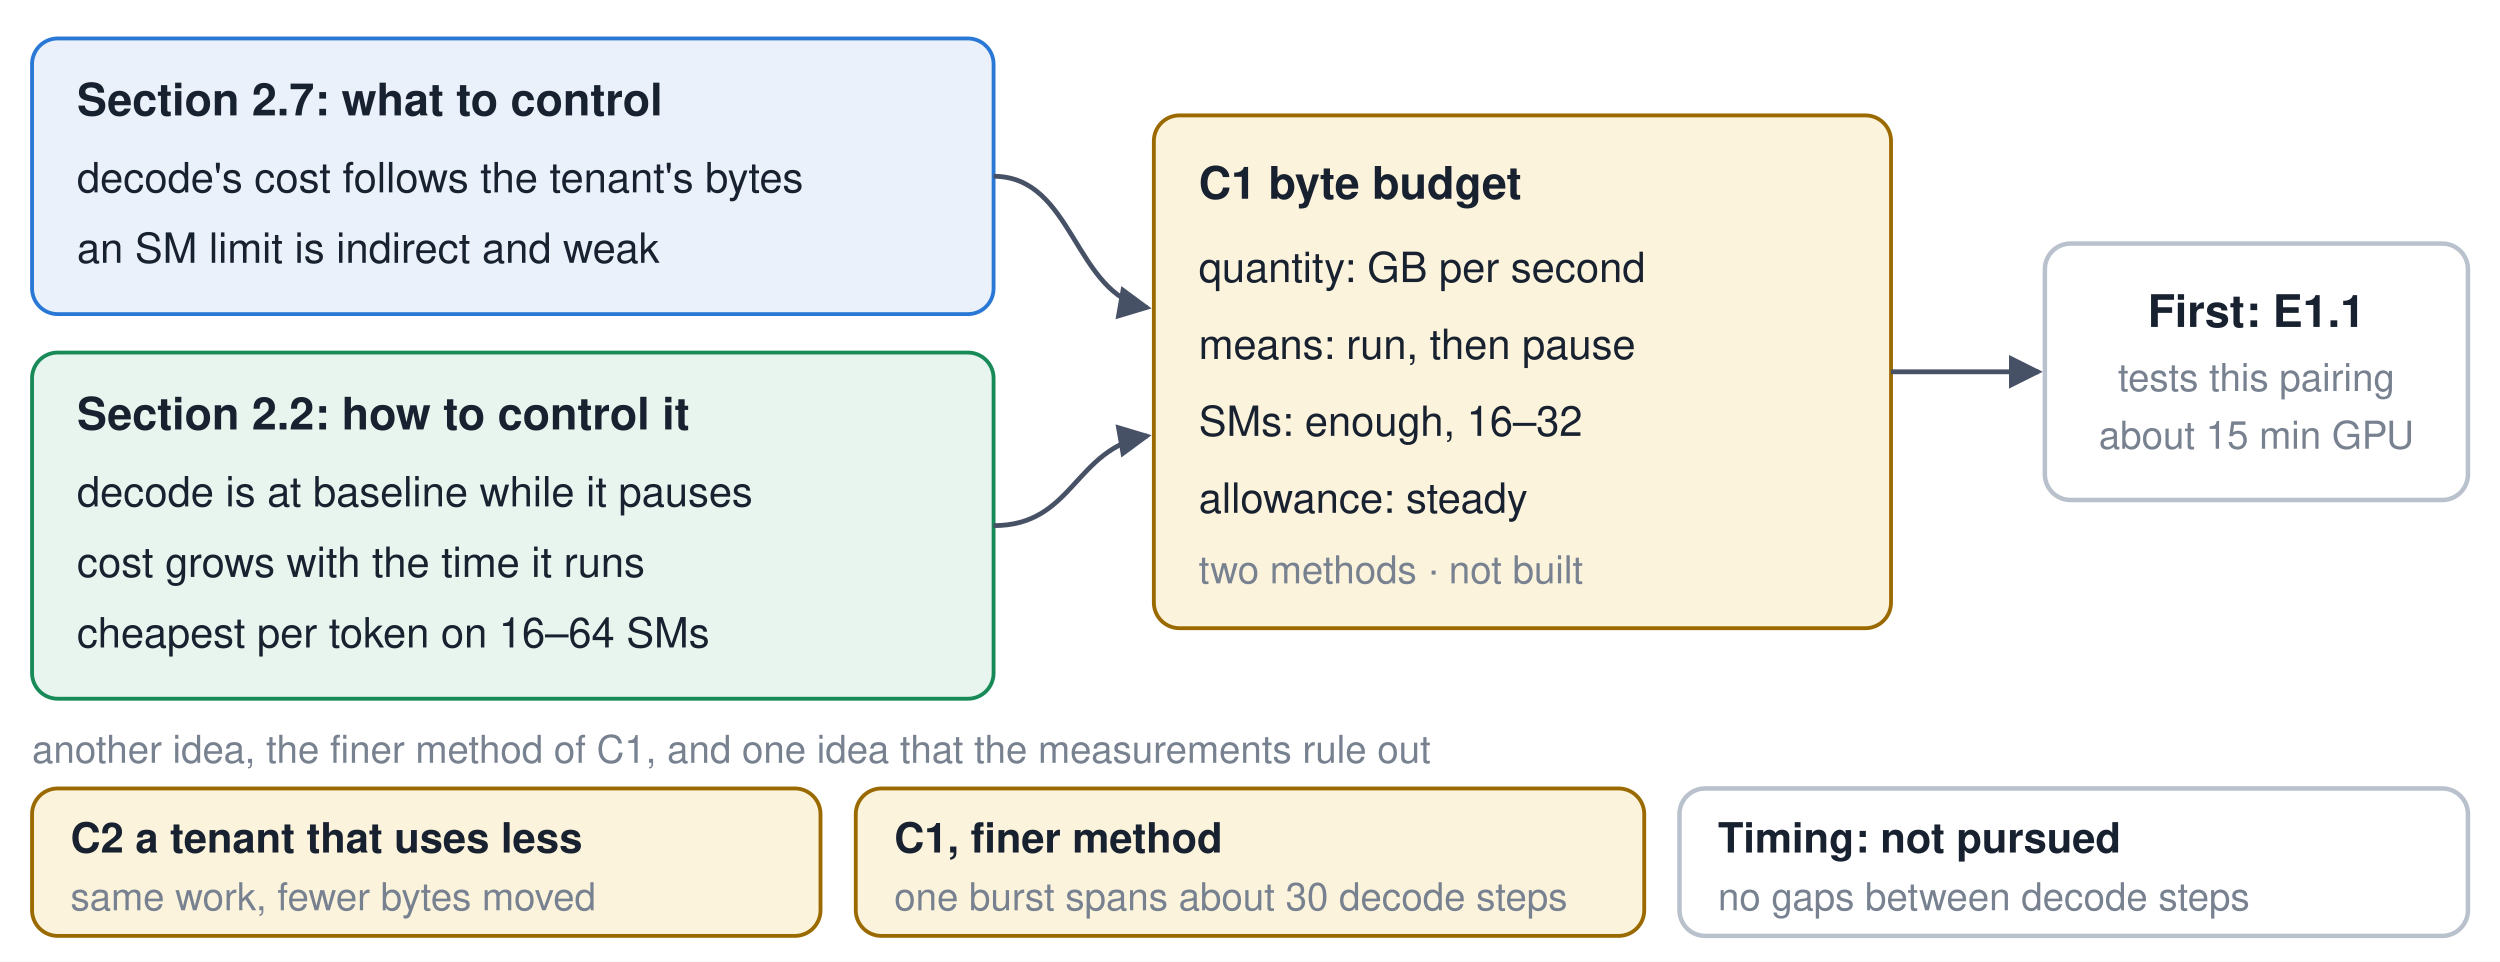
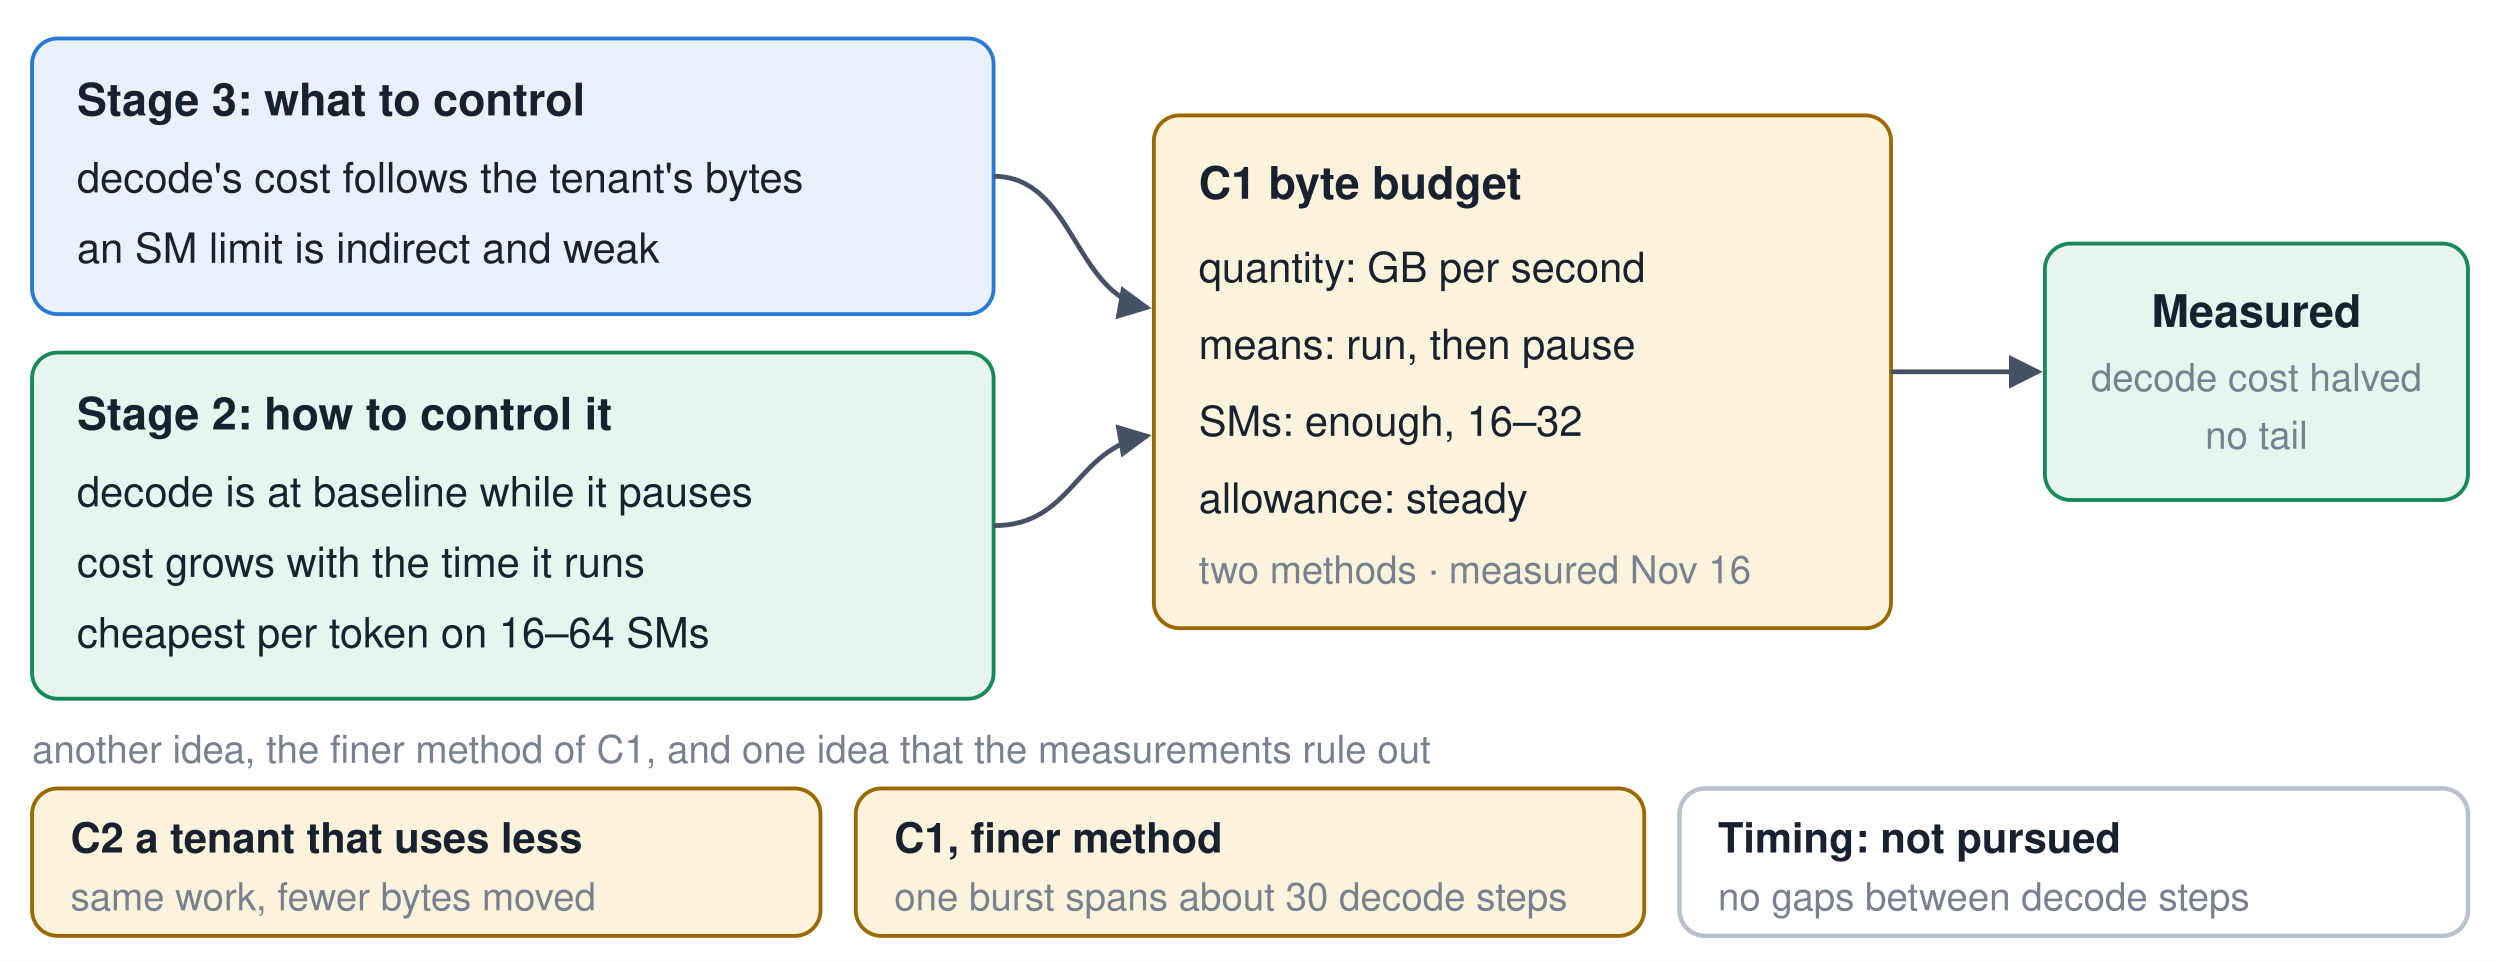
<svg xmlns="http://www.w3.org/2000/svg" viewBox="0 0 780 300" width="780" height="300">
  <style>svg{background:#fff} text{font-family:"IBM Plex Sans","Segoe UI",Helvetica,Arial,sans-serif}
.d-box{fill:#ffffff;stroke:#b9c1cd;stroke-width:1.4}.d-soft{fill:#eaf1fb;stroke:#2a78d6;stroke-width:1.2}.d-good{fill:#e7f5ee;stroke:#178a58;stroke-width:1.2}
.d-warn{fill:#fbf3dc;stroke:#9a6a00;stroke-width:1.2}.d-t{fill:#18212f;font-size:13px}.d-b{fill:#18212f;font-size:14px;font-weight:600}
.d-m{fill:#77818f;font-size:12px}.d-g{fill:#178a58;font-size:12.5px;font-weight:600}.d-r{fill:#cf3a3a;font-size:12.5px;font-weight:600}.d-ln{stroke:#465166;stroke-width:1.5;fill:none}</style>
  <rect width="780" height="300" fill="#fff" />
  <defs>
    <marker id="arr" viewBox="0 0 8 8" refX="7" refY="4" markerWidth="7" markerHeight="7" orient="auto">
      <path d="M0 0L8 4L0 8z" fill="#465166" />
    </marker>
  </defs>
  <rect class="d-soft" x="10" y="12" width="300" height="86" rx="8" />
-   <text class="d-b" x="24" y="36">Section 2.7: what to control</text>
+   <text class="d-b" x="24" y="36">Stage 3: what to control</text>
  <text class="d-t" x="24" y="60">decode's cost follows the tenant's bytes</text>
  <text class="d-t" x="24" y="82">an SM limit is indirect and weak</text>
  <rect class="d-good" x="10" y="110" width="300" height="108" rx="8" />
-   <text class="d-b" x="24" y="134">Section 2.2: how to control it</text>
+   <text class="d-b" x="24" y="134">Stage 2: how to control it</text>
  <text class="d-t" x="24" y="158">decode is at baseline while it pauses</text>
  <text class="d-t" x="24" y="180">cost grows with the time it runs</text>
  <text class="d-t" x="24" y="202">cheapest per token on 16–64 SMs</text>
  <path class="d-ln" d="M310 55C335 55 335 92 358 96" marker-end="url(#arr)" />
  <path class="d-ln" d="M310 164C335 164 335 140 358 136" marker-end="url(#arr)" />
  <rect class="d-warn" x="360" y="36" width="230" height="160" rx="8" />
  <text class="d-b" x="374" y="62">C1 byte budget</text>
  <text class="d-t" x="374" y="88">quantity: GB per second</text>
  <text class="d-t" x="374" y="112">means: run, then pause</text>
  <text class="d-t" x="374" y="136">SMs: enough, 16–32</text>
  <text class="d-t" x="374" y="160">allowance: steady</text>
-   <text class="d-m" x="374" y="182">two methods · not built</text>
+   <text class="d-m" x="374" y="182">two methods · measured Nov 16</text>
  <path class="d-ln" d="M590 116H636" marker-end="url(#arr)" />
-   <rect class="d-box" x="638" y="76" width="132" height="80" rx="8" />
-   <text class="d-b" x="704" y="102" text-anchor="middle">First: E1.1</text>
-   <text class="d-m" x="704" y="122" text-anchor="middle">tests this pairing</text>
-   <text class="d-m" x="704" y="140" text-anchor="middle">about 15 min GPU</text>
+   <rect class="d-good" x="638" y="76" width="132" height="80" rx="8" />
+   <text class="d-b" x="704" y="102" text-anchor="middle">Measured</text>
+   <text class="d-m" x="704" y="122" text-anchor="middle">decode cost halved</text>
+   <text class="d-m" x="704" y="140" text-anchor="middle">no tail</text>
  <text class="d-m" x="10" y="238">another idea, the finer method of C1, and one idea that the measurements rule out</text>
  <rect class="d-warn" x="10" y="246" width="246" height="46" rx="8" />
  <text class="d-b" x="22" y="266" style="font-size:13px">C2 a tenant that uses less</text>
  <text class="d-m" x="22" y="284">same work, fewer bytes moved</text>
  <rect class="d-warn" x="267" y="246" width="246" height="46" rx="8" />
  <text class="d-b" x="279" y="266" style="font-size:13px">C1, finer method</text>
  <text class="d-m" x="279" y="284">one burst spans about 30 decode steps</text>
  <rect class="d-box" x="524" y="246" width="246" height="46" rx="8" />
  <text class="d-b" x="536" y="266" style="font-size:13px">Timing: not pursued</text>
  <text class="d-m" x="536" y="284">no gaps between decode steps</text>
</svg>
